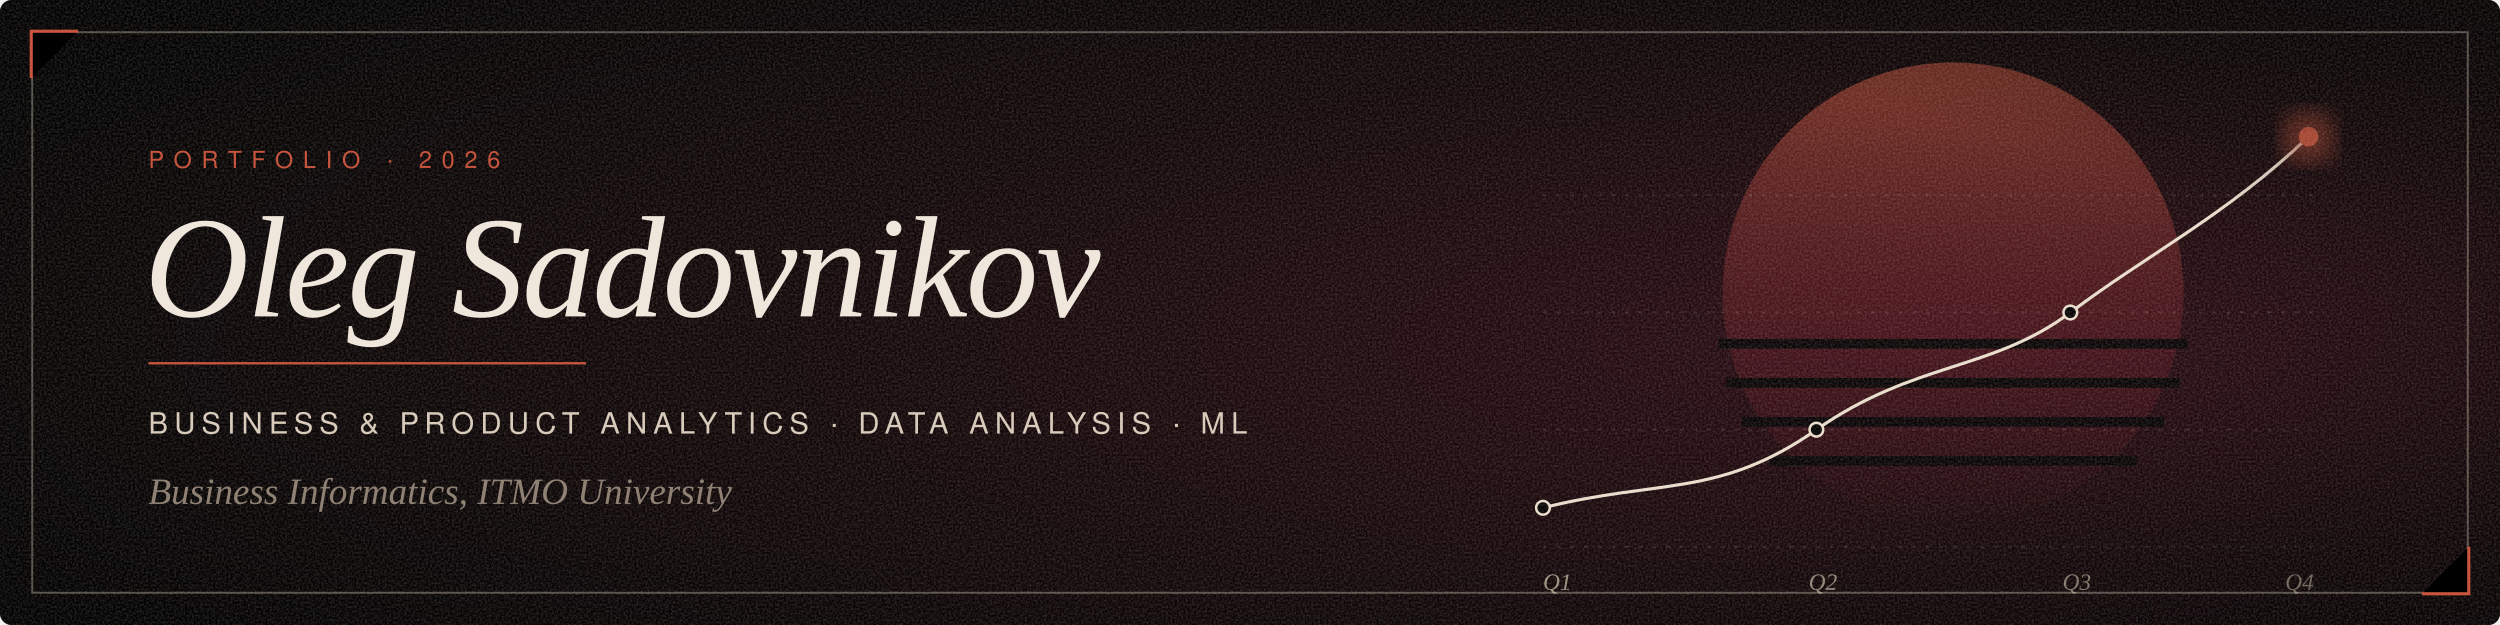
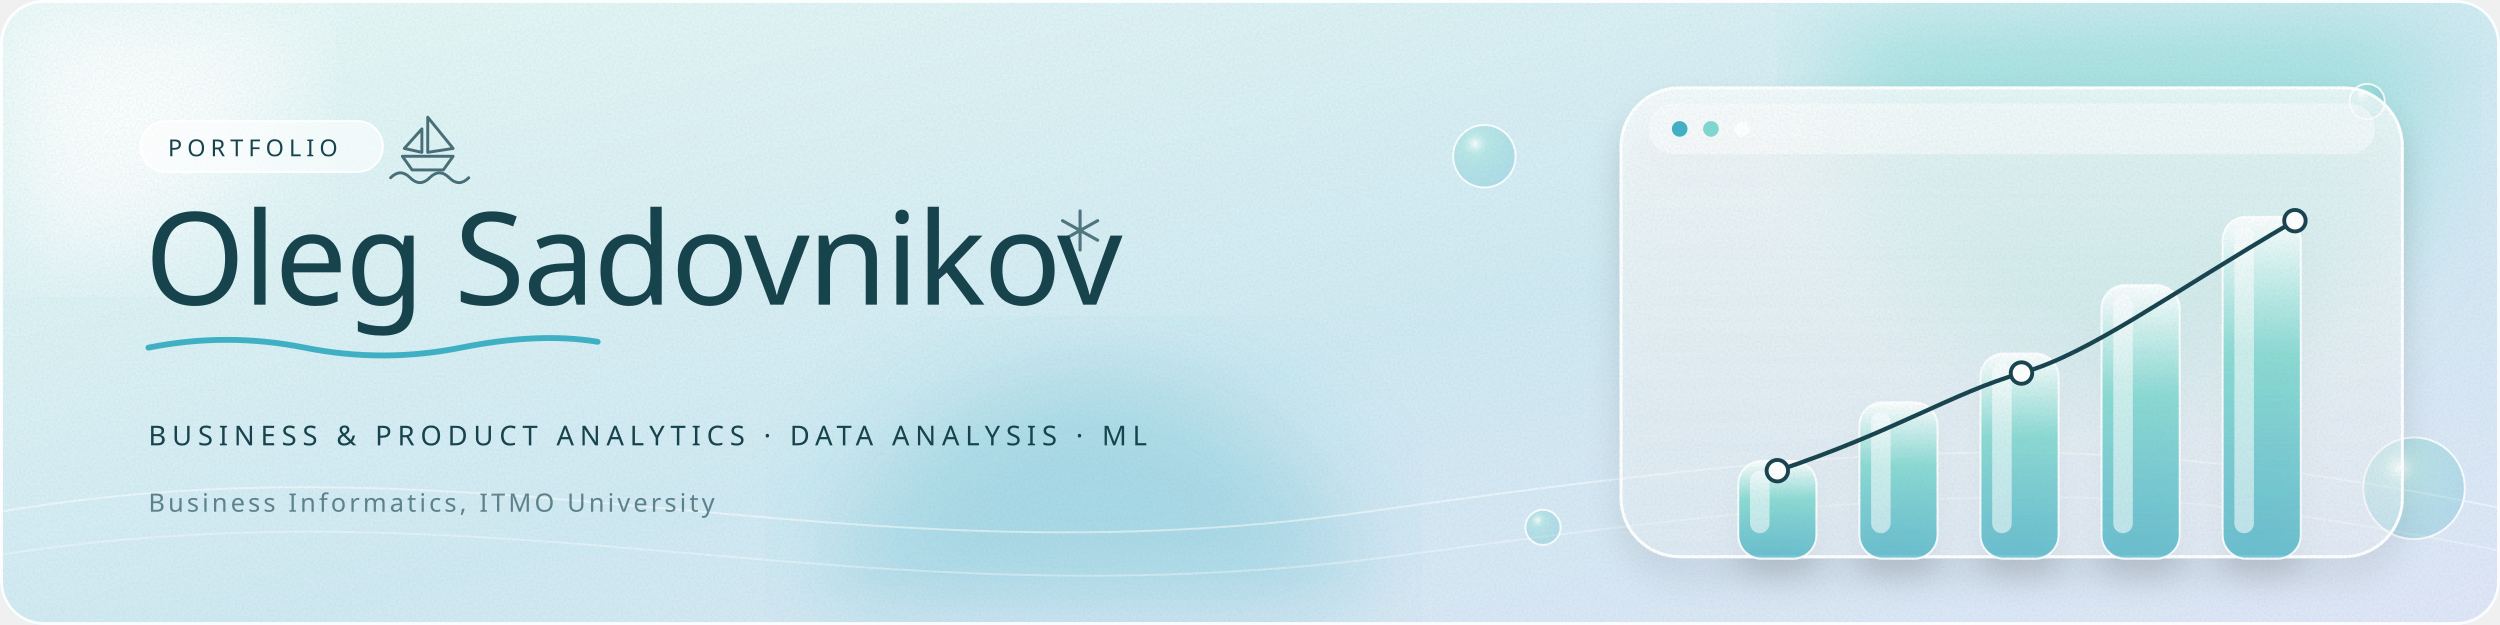
- <svg xmlns="http://www.w3.org/2000/svg" width="1280" height="320" viewBox="0 0 1280 320" role="img" aria-label="Oleg Sadovnikov: business and product analytics, data analysis, ML">
+ <svg xmlns="http://www.w3.org/2000/svg" width="1280" height="320" viewBox="0 0 1280 320" role="img" aria-label="Oleg Sadovnikov: BUSINESS &amp; PRODUCT ANALYTICS   ·   DATA ANALYSIS   ·   ML">
  <defs>
-     <radialGradient id="bg" cx="78%" cy="55%" r="85%">
-       <stop offset="0" stop-color="#2a0d14" />
-       <stop offset="0.55" stop-color="#120708" />
-       <stop offset="1" stop-color="#050404" />
+     <linearGradient id="bg" x1="0" y1="0" x2="1" y2="1">
+       <stop offset="0" stop-color="#e6f8f5" />
+       <stop offset=".55" stop-color="#cfe9f2" />
+       <stop offset="1" stop-color="#dfe6f7" />
+     </linearGradient>
+     <radialGradient id="orbA" cx="32%" cy="28%" r="75%">
+       <stop offset="0" stop-color="#fff" />
+       <stop offset=".45" stop-color="#7fd8cf" />
+       <stop offset="1" stop-color="#3fb0c4" />
    </radialGradient>
-     <linearGradient id="sun" x1="0" y1="0" x2="0" y2="1">
-       <stop offset="0" stop-color="#c8553d" stop-opacity="0.55" />
-       <stop offset="0.6" stop-color="#7a1f2b" stop-opacity="0.35" />
-       <stop offset="1" stop-color="#7a1f2b" stop-opacity="0" />
+     <radialGradient id="orbB" cx="32%" cy="28%" r="75%">
+       <stop offset="0" stop-color="#fff" />
+       <stop offset=".45" stop-color="#3fb0c4" stop-opacity=".9" />
+       <stop offset="1" stop-color="#17434d" stop-opacity=".8" />
+     </radialGradient>
+     <radialGradient id="bub" cx="35%" cy="30%" r="70%">
+       <stop offset="0" stop-color="#fff" stop-opacity=".95" />
+       <stop offset=".35" stop-color="#7fd8cf" stop-opacity=".35" />
+       <stop offset="1" stop-color="#3fb0c4" stop-opacity=".25" />
+     </radialGradient>
+     <linearGradient id="bar" x1="0" y1="0" x2="0" y2="1">
+       <stop offset="0" stop-color="#fff" stop-opacity=".9" />
+       <stop offset=".4" stop-color="#7fd8cf" stop-opacity=".85" />
+       <stop offset="1" stop-color="#3fb0c4" stop-opacity=".7" />
    </linearGradient>
-     <radialGradient id="vig" cx="50%" cy="50%" r="75%">
-       <stop offset="0.55" stop-color="#000" stop-opacity="0" />
-       <stop offset="1" stop-color="#000" stop-opacity="0.65" />
-     </radialGradient>
+     <linearGradient id="glass" x1="0" y1="0" x2="0" y2="1">
+       <stop offset="0" stop-color="#fff" stop-opacity=".7" />
+       <stop offset="1" stop-color="#fff" stop-opacity=".25" />
+     </linearGradient>
+     <filter id="blur">
+       <feGaussianBlur stdDeviation="28" />
+     </filter>
+     <filter id="soft" x="-20%" y="-20%" width="140%" height="160%">
+       <feGaussianBlur in="SourceAlpha" stdDeviation="8" />
+       <feOffset dy="10" />
+       <feComponentTransfer>
+         <feFuncA type="linear" slope=".22" />
+       </feComponentTransfer>
+       <feMerge>
+         <feMergeNode />
+         <feMergeNode in="SourceGraphic" />
+       </feMerge>
+     </filter>
    <filter id="grain" x="0" y="0" width="100%" height="100%">
-       <feTurbulence type="fractalNoise" baseFrequency="0.9" numOctaves="2" seed="7" result="n" />
-       <feColorMatrix type="matrix" values="0 0 0 0 1  0 0 0 0 0.93  0 0 0 0 0.86  0 0 0 0.55 -0.18" />
+       <feTurbulence type="fractalNoise" baseFrequency=".85" numOctaves="2" seed="3" />
+       <feColorMatrix values="0 0 0 0 .2  0 0 0 0 .3  0 0 0 0 .35  0 0 0 .35 -.12" />
    </filter>
-     <filter id="blur">
-       <feGaussianBlur stdDeviation="6" />
-     </filter>
-     <clipPath id="card">
-       <rect width="1280" height="320" rx="6" />
+     <clipPath id="c">
+       <rect width="1280" height="320" rx="22" />
    </clipPath>
  </defs>
-   <g clip-path="url(#card)">
+   <g clip-path="url(#c)">
    <rect width="1280" height="320" fill="url(#bg)" />
-     <circle cx="1000" cy="150" r="118" fill="url(#sun)" />
-     <g stroke="#050404" stroke-width="5" opacity="0.9">
-       <path d="M880 176H1120" />
-       <path d="M884 196H1116" />
-       <path d="M892 216H1108" />
-       <path d="M906 236H1094" />
+     <circle cx="1090" cy="40" r="150" fill="#7fd8cf" fill-opacity=".55" filter="url(#blur)" />
+     <circle cx="560" cy="330" r="140" fill="#3fb0c4" fill-opacity=".3" filter="url(#blur)" />
+     <circle cx="40" cy="20" r="110" fill="#fff" fill-opacity=".8" filter="url(#blur)" />
+     <g fill="none" stroke="#fff" stroke-opacity=".5">
+       <path d="M0 262C250 220 430 300 700 262S1080 220 1280 260" />
+       <path d="M0 284C260 244 440 322 720 284S1090 244 1280 282" stroke-opacity=".35" />
    </g>
-     <g transform="translate(790 40)" font-family="Georgia, 'Times New Roman', serif" font-style="italic" font-size="12" fill="#a99a8a">
-       <g stroke="#e8dccb" stroke-opacity="0.12" stroke-dasharray="2 5">
-         <path d="M0 60H400" />
-         <path d="M0 120H400" />
-         <path d="M0 180H400" />
-         <path d="M0 240H400" />
+     <circle cx="760" cy="80" r="16" fill="url(#bub)" stroke="#fff" stroke-opacity=".9" />
+     <circle cx="1236" cy="250" r="26" fill="url(#bub)" stroke="#fff" stroke-opacity=".9" />
+     <circle cx="1212" cy="52" r="9" fill="url(#bub)" stroke="#fff" stroke-opacity=".9" />
+     <circle cx="790" cy="270" r="9" fill="url(#bub)" stroke="#fff" stroke-opacity=".9" />
+     <g transform="translate(830 45)" filter="url(#soft)">
+       <rect width="400" height="240" rx="30" fill="url(#glass)" stroke="#fff" stroke-width="1.5" />
+       <rect x="14" y="8" width="372" height="26" rx="13" fill="#fff" fill-opacity=".45" />
+       <circle cx="30" cy="21" r="4" fill="#3fb0c4" />
+       <circle cx="46" cy="21" r="4" fill="#7fd8cf" />
+       <circle cx="62" cy="21" r="4" fill="#fff" />
+       <g transform="translate(0 6)">
+         <rect x="60" y="185" width="40" height="50" rx="12" fill="url(#bar)" stroke="#fff" stroke-opacity=".9" />
+         <rect x="66" y="190" width="10" height="32" rx="5" fill="#fff" fill-opacity=".55" />
+         <rect x="122" y="155" width="40" height="80" rx="12" fill="url(#bar)" stroke="#fff" stroke-opacity=".9" />
+         <rect x="128" y="160" width="10" height="62" rx="5" fill="#fff" fill-opacity=".55" />
+         <rect x="184" y="130" width="40" height="105" rx="12" fill="url(#bar)" stroke="#fff" stroke-opacity=".9" />
+         <rect x="190" y="135" width="10" height="87" rx="5" fill="#fff" fill-opacity=".55" />
+         <rect x="246" y="95" width="40" height="140" rx="12" fill="url(#bar)" stroke="#fff" stroke-opacity=".9" />
+         <rect x="252" y="100" width="10" height="122" rx="5" fill="#fff" fill-opacity=".55" />
+         <rect x="308" y="60" width="40" height="175" rx="12" fill="url(#bar)" stroke="#fff" stroke-opacity=".9" />
+         <rect x="314" y="65" width="10" height="157" rx="5" fill="#fff" fill-opacity=".55" />
+         <path d="M80 190 C140 170 170 150 205 140 S280 100 345 62" fill="none" stroke="#17434d" stroke-width="2.2" stroke-linecap="round" />
+         <circle cx="80" cy="190" r="5.5" fill="#fff" stroke="#17434d" stroke-width="2" />
+         <circle cx="205" cy="140" r="5.5" fill="#fff" stroke="#17434d" stroke-width="2" />
+         <circle cx="345" cy="62" r="5.5" fill="#fff" stroke="#17434d" stroke-width="2" />
      </g>
-       <path d="M0 220 C60 205 90 215 140 180 S230 150 270 120 S350 70 392 30" fill="none" stroke="#e8dccb" stroke-width="1.6" stroke-linecap="round" />
-       <g fill="#050404" stroke="#e8dccb" stroke-width="1.3">
-         <circle cx="0" cy="220" r="3.5" />
-         <circle cx="140" cy="180" r="3.5" />
-         <circle cx="270" cy="120" r="3.5" />
-       </g>
-       <circle cx="392" cy="30" r="14" fill="#c8553d" opacity="0.5" filter="url(#blur)" />
-       <circle cx="392" cy="30" r="5" fill="#c8553d" />
-       <text x="0" y="262">Q1</text>
-       <text x="136" y="262">Q2</text>
-       <text x="266" y="262">Q3</text>
-       <text x="380" y="262">Q4</text>
    </g>
-     <rect width="1280" height="320" fill="url(#vig)" />
-     <rect width="1280" height="320" filter="url(#grain)" opacity="0.5" />
+     <rect width="1280" height="320" filter="url(#grain)" opacity=".5" />
  </g>
-   <g fill="none" stroke="#e8dccb" stroke-opacity="0.35" stroke-width="1">
-     <rect x="16.5" y="16.5" width="1247" height="287" />
+   <rect x=".75" y=".75" width="1278.5" height="318.5" rx="21.5" fill="none" stroke="#fff" stroke-opacity=".9" stroke-width="1.5" />
+   <rect x="72" y="62" width="124" height="26" rx="13" fill="#fff" fill-opacity=".6" stroke="#fff" />
+   <text x="86" y="80" font-family="Verdana, Tahoma, sans-serif" font-size="12" letter-spacing="2.6" fill="#17434d">PORTFOLIO</text>
+   <g transform="translate(206 72)" fill="none" stroke="#17434d" stroke-width="1.5" stroke-linecap="round" stroke-linejoin="round" opacity=".75">
+     <path d="M0 8H26L21 15H5Z" />
+     <path d="M13 6V-12L26 4Z" />
+     <path d="M10 6V-6L1 4Z" />
+     <path d="M-6 19q5-5 10 0t10 0 10 0 10 0" />
  </g>
-   <g stroke="#c8553d" stroke-width="1.6">
-     <path d="M16 40V16H40" />
-     <path d="M1264 280V304H1240" />
+   <text x="74" y="156" font-family="'Trebuchet MS', Verdana, Tahoma, sans-serif" font-size="66" fill="#17434d" letter-spacing="-1">Oleg Sadovnikov</text>
+   <path d="M76 178q40-8 80 0t80 0 70-3" fill="none" stroke="#3fb0c4" stroke-width="3" stroke-linecap="round" />
+   <g transform="translate(553 118)" stroke="#17434d" stroke-width="1.6" stroke-linecap="round" opacity=".7">
+     <path d="M0 -10V10M-9 -5L9 5M-9 5L9 -5" />
  </g>
-   <text x="76" y="86" font-family="Helvetica, Arial, sans-serif" font-size="12" letter-spacing="5" fill="#c8553d">PORTFOLIO  ·  2026</text>
-   <text x="74" y="162" font-family="Georgia, 'Times New Roman', serif" font-size="74" font-style="italic" fill="#efe6dc" letter-spacing="-1">Oleg Sadovnikov</text>
-   <path d="M76 186H300" stroke="#c8553d" stroke-width="1.2" />
-   <text x="76" y="222" font-family="Helvetica, Arial, sans-serif" font-size="15" letter-spacing="3.2" fill="#d9ccbc">BUSINESS &amp; PRODUCT ANALYTICS   ·   DATA ANALYSIS   ·   ML</text>
-   <text x="76" y="258" font-family="Georgia, 'Times New Roman', serif" font-size="19" font-style="italic" fill="#8f8275">Business Informatics, ITMO University</text>
+   <text x="76" y="228" font-family="Verdana, Tahoma, sans-serif" font-size="14" letter-spacing="3" fill="#17434d">BUSINESS &amp; PRODUCT ANALYTICS   ·   DATA ANALYSIS   ·   ML</text>
+   <text x="76" y="262" font-family="Verdana, Tahoma, sans-serif" font-size="13" letter-spacing="1.6" fill="#17434d" fill-opacity=".62">Business Informatics, ITMO University</text>
</svg>
